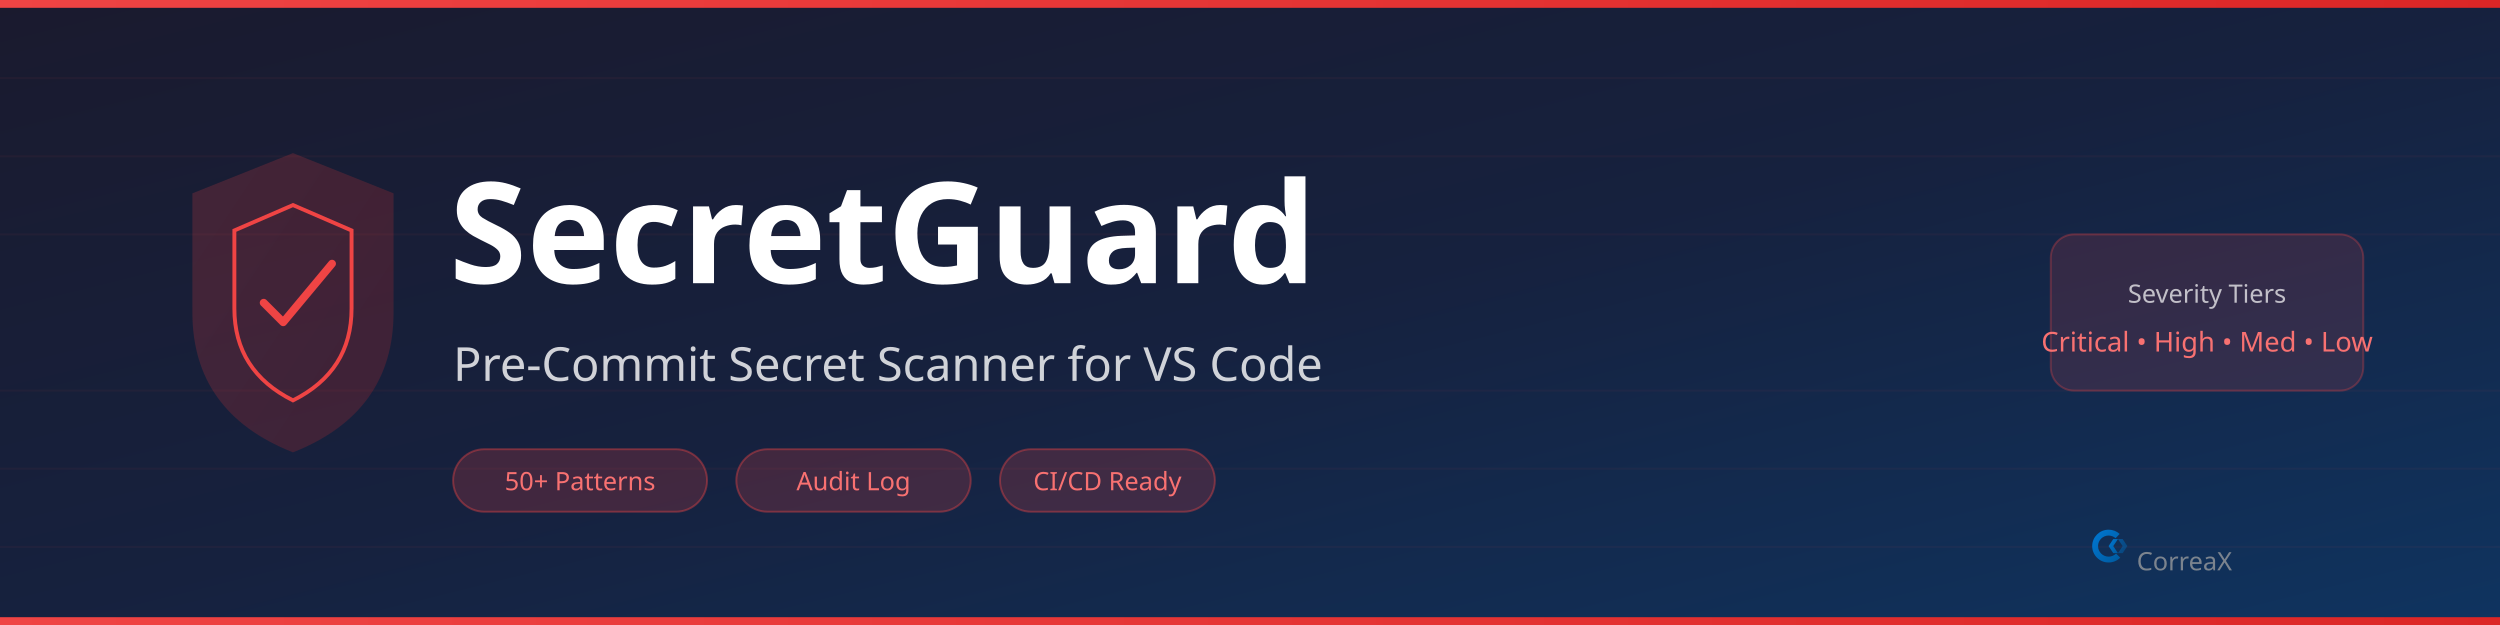
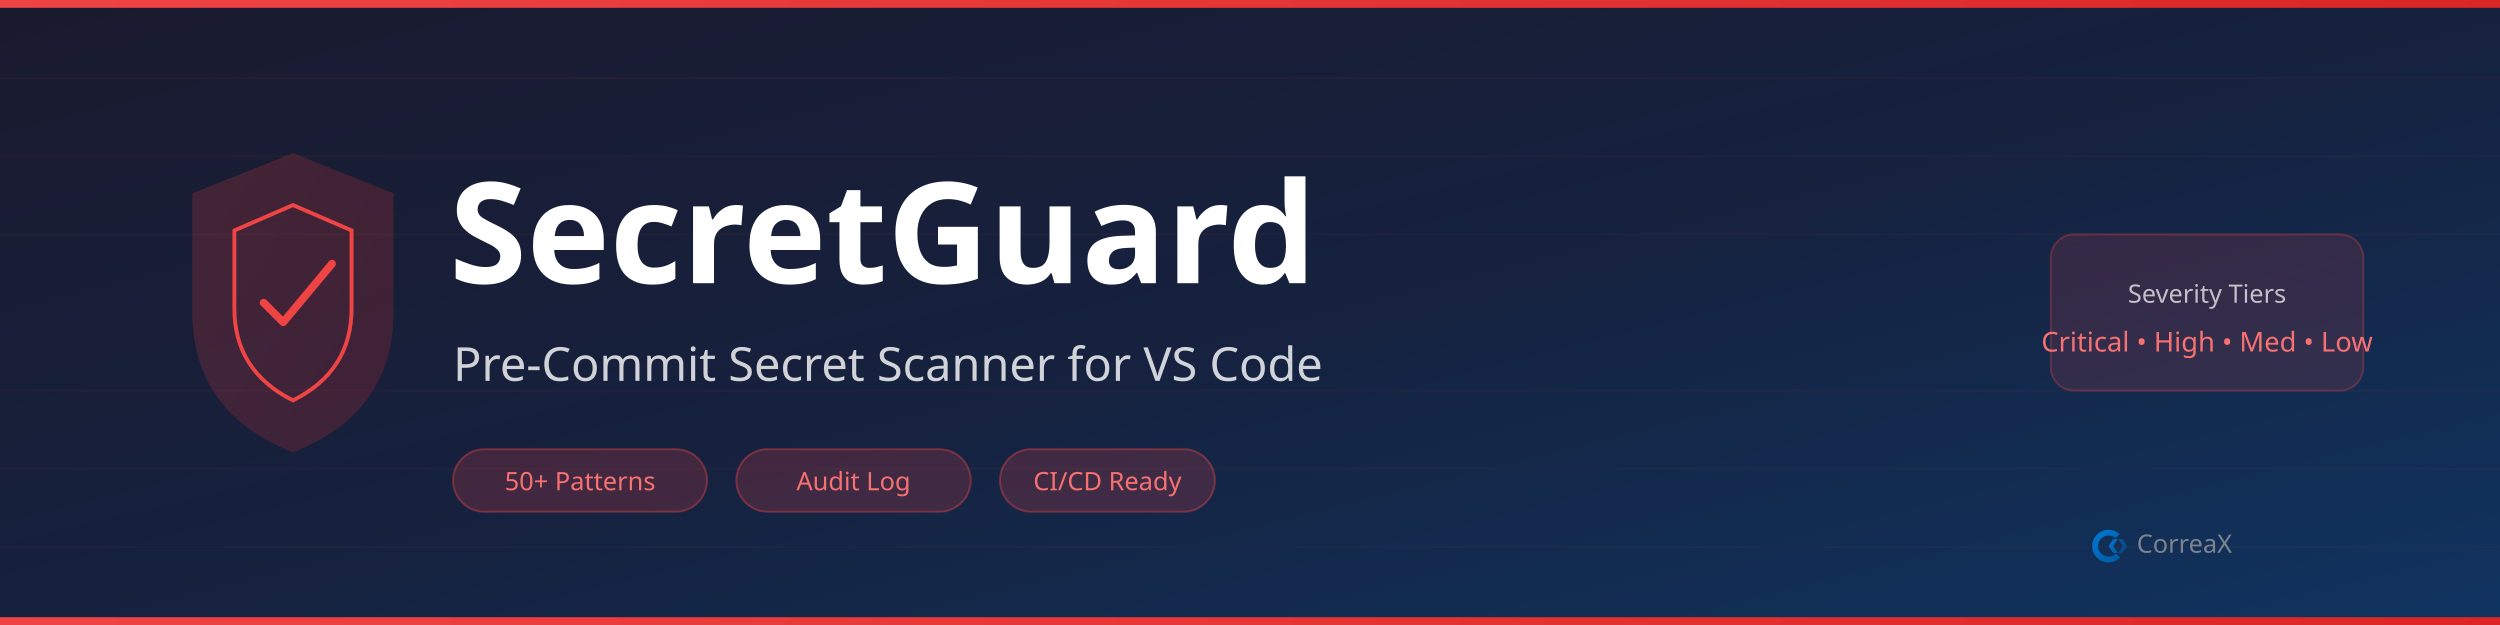
<svg xmlns="http://www.w3.org/2000/svg" viewBox="0 0 1280 320">
  <defs>
    <linearGradient id="bgGrad" x1="0%" y1="0%" x2="100%" y2="100%">
      <stop offset="0%" stop-color="#1a1a2e" />
      <stop offset="50%" stop-color="#16213e" />
      <stop offset="100%" stop-color="#0f3460" />
    </linearGradient>
    <linearGradient id="accentGrad" x1="0%" y1="0%" x2="100%" y2="0%">
      <stop offset="0%" stop-color="#ef4444" />
      <stop offset="100%" stop-color="#dc2626" />
    </linearGradient>
    <linearGradient id="shieldGrad" x1="0%" y1="0%" x2="100%" y2="100%">
      <stop offset="0%" stop-color="#ef4444" />
      <stop offset="100%" stop-color="#dc2626" />
    </linearGradient>
    <linearGradient id="cxGrad" x1="0%" y1="0%" x2="100%" y2="100%">
      <stop offset="0%" stop-color="#0078d4" />
      <stop offset="100%" stop-color="#005a9e" />
    </linearGradient>
  </defs>
  <rect width="1280" height="320" fill="url(#bgGrad)" />
  <rect x="0" y="0" width="1280" height="4" fill="url(#accentGrad)" />
  <rect x="0" y="316" width="1280" height="4" fill="url(#accentGrad)" />
  <g opacity="0.05">
    <line x1="0" y1="40" x2="1280" y2="40" stroke="#ef4444" stroke-width="1" />
    <line x1="0" y1="80" x2="1280" y2="80" stroke="#ef4444" stroke-width="1" />
    <line x1="0" y1="120" x2="1280" y2="120" stroke="#ef4444" stroke-width="1" />
    <line x1="0" y1="200" x2="1280" y2="200" stroke="#ef4444" stroke-width="1" />
    <line x1="0" y1="240" x2="1280" y2="240" stroke="#ef4444" stroke-width="1" />
    <line x1="0" y1="280" x2="1280" y2="280" stroke="#ef4444" stroke-width="1" />
  </g>
  <g transform="translate(90, 80)">
    <path d="M60 0 L110 20 L110 80 Q110 130 60 150 Q10 130 10 80 L10 20 Z" fill="url(#shieldGrad)" opacity="0.2" stroke="url(#shieldGrad)" stroke-width="3" />
    <path d="M60 25 L90 38 L90 78 Q90 110 60 125 Q30 110 30 78 L30 38 Z" fill="none" stroke="#ef4444" stroke-width="2" />
    <path d="M45 75 L55 85 L80 55" stroke="#ef4444" stroke-width="4" fill="none" stroke-linecap="round" stroke-linejoin="round" />
  </g>
  <text x="230" y="145" font-family="Segoe UI, system-ui, sans-serif" font-size="72" font-weight="700" fill="#ffffff">
    SecretGuard
  </text>
  <text x="232" y="195" font-family="Segoe UI, system-ui, sans-serif" font-size="24" fill="rgba(255,255,255,0.8)">
    Pre-Commit Secret Scanner for VS Code
  </text>
  <g transform="translate(232, 230)">
    <rect x="0" y="0" width="130" height="32" rx="16" fill="rgba(239,68,68,0.2)" stroke="rgba(239,68,68,0.4)" stroke-width="1" />
    <text x="65" y="21" text-anchor="middle" font-family="Segoe UI, system-ui, sans-serif" font-size="13" fill="#f87171">50+ Patterns</text>
    <rect x="145" y="0" width="120" height="32" rx="16" fill="rgba(239,68,68,0.2)" stroke="rgba(239,68,68,0.4)" stroke-width="1" />
    <text x="205" y="21" text-anchor="middle" font-family="Segoe UI, system-ui, sans-serif" font-size="13" fill="#f87171">Audit Log</text>
    <rect x="280" y="0" width="110" height="32" rx="16" fill="rgba(239,68,68,0.2)" stroke="rgba(239,68,68,0.4)" stroke-width="1" />
    <text x="335" y="21" text-anchor="middle" font-family="Segoe UI, system-ui, sans-serif" font-size="13" fill="#f87171">CI/CD Ready</text>
  </g>
  <g transform="translate(1050, 120)">
    <rect x="0" y="0" width="160" height="80" rx="12" fill="rgba(239,68,68,0.15)" stroke="rgba(239,68,68,0.3)" stroke-width="1" />
    <text x="80" y="35" text-anchor="middle" font-family="Segoe UI, system-ui, sans-serif" font-size="13" fill="rgba(255,255,255,0.7)">Severity Tiers</text>
    <text x="80" y="60" text-anchor="middle" font-family="Segoe UI, system-ui, sans-serif" font-size="14" fill="#f87171">Critical • High • Med • Low</text>
  </g>
  <g transform="translate(1070, 270)">
    <g transform="scale(0.6)">
      <path d="M16 2C8.268 2 2 8.268 2 16s6.268 14 14 14c3.866 0 7.389-1.568 9.928-4.1l-3.535-3.536A9.002 9.002 0 0116 25c-4.97 0-9-4.03-9-9s4.03-9 9-9c2.29 0 4.38.857 5.971 2.268l3.464-3.639C22.993 3.352 19.66 2 16 2z" fill="url(#cxGrad)" />
      <path d="M20 10l-4 6 4 6h4l-4-6 4-6h-4z" fill="url(#cxGrad)" />
      <path d="M24 10l4 6-4 6h4l4-6-4-6h-4z" fill="url(#cxGrad)" opacity="0.5" />
    </g>
-     <text x="24" y="22" font-family="Segoe UI, system-ui, sans-serif" font-size="13" fill="rgba(160,160,160,0.75)">CorreaX</text>
+     <text x="24" y="13" font-family="Segoe UI, system-ui, sans-serif" font-size="13" fill="rgba(160,160,160,0.75)">CorreaX</text>
  </g>
</svg>
